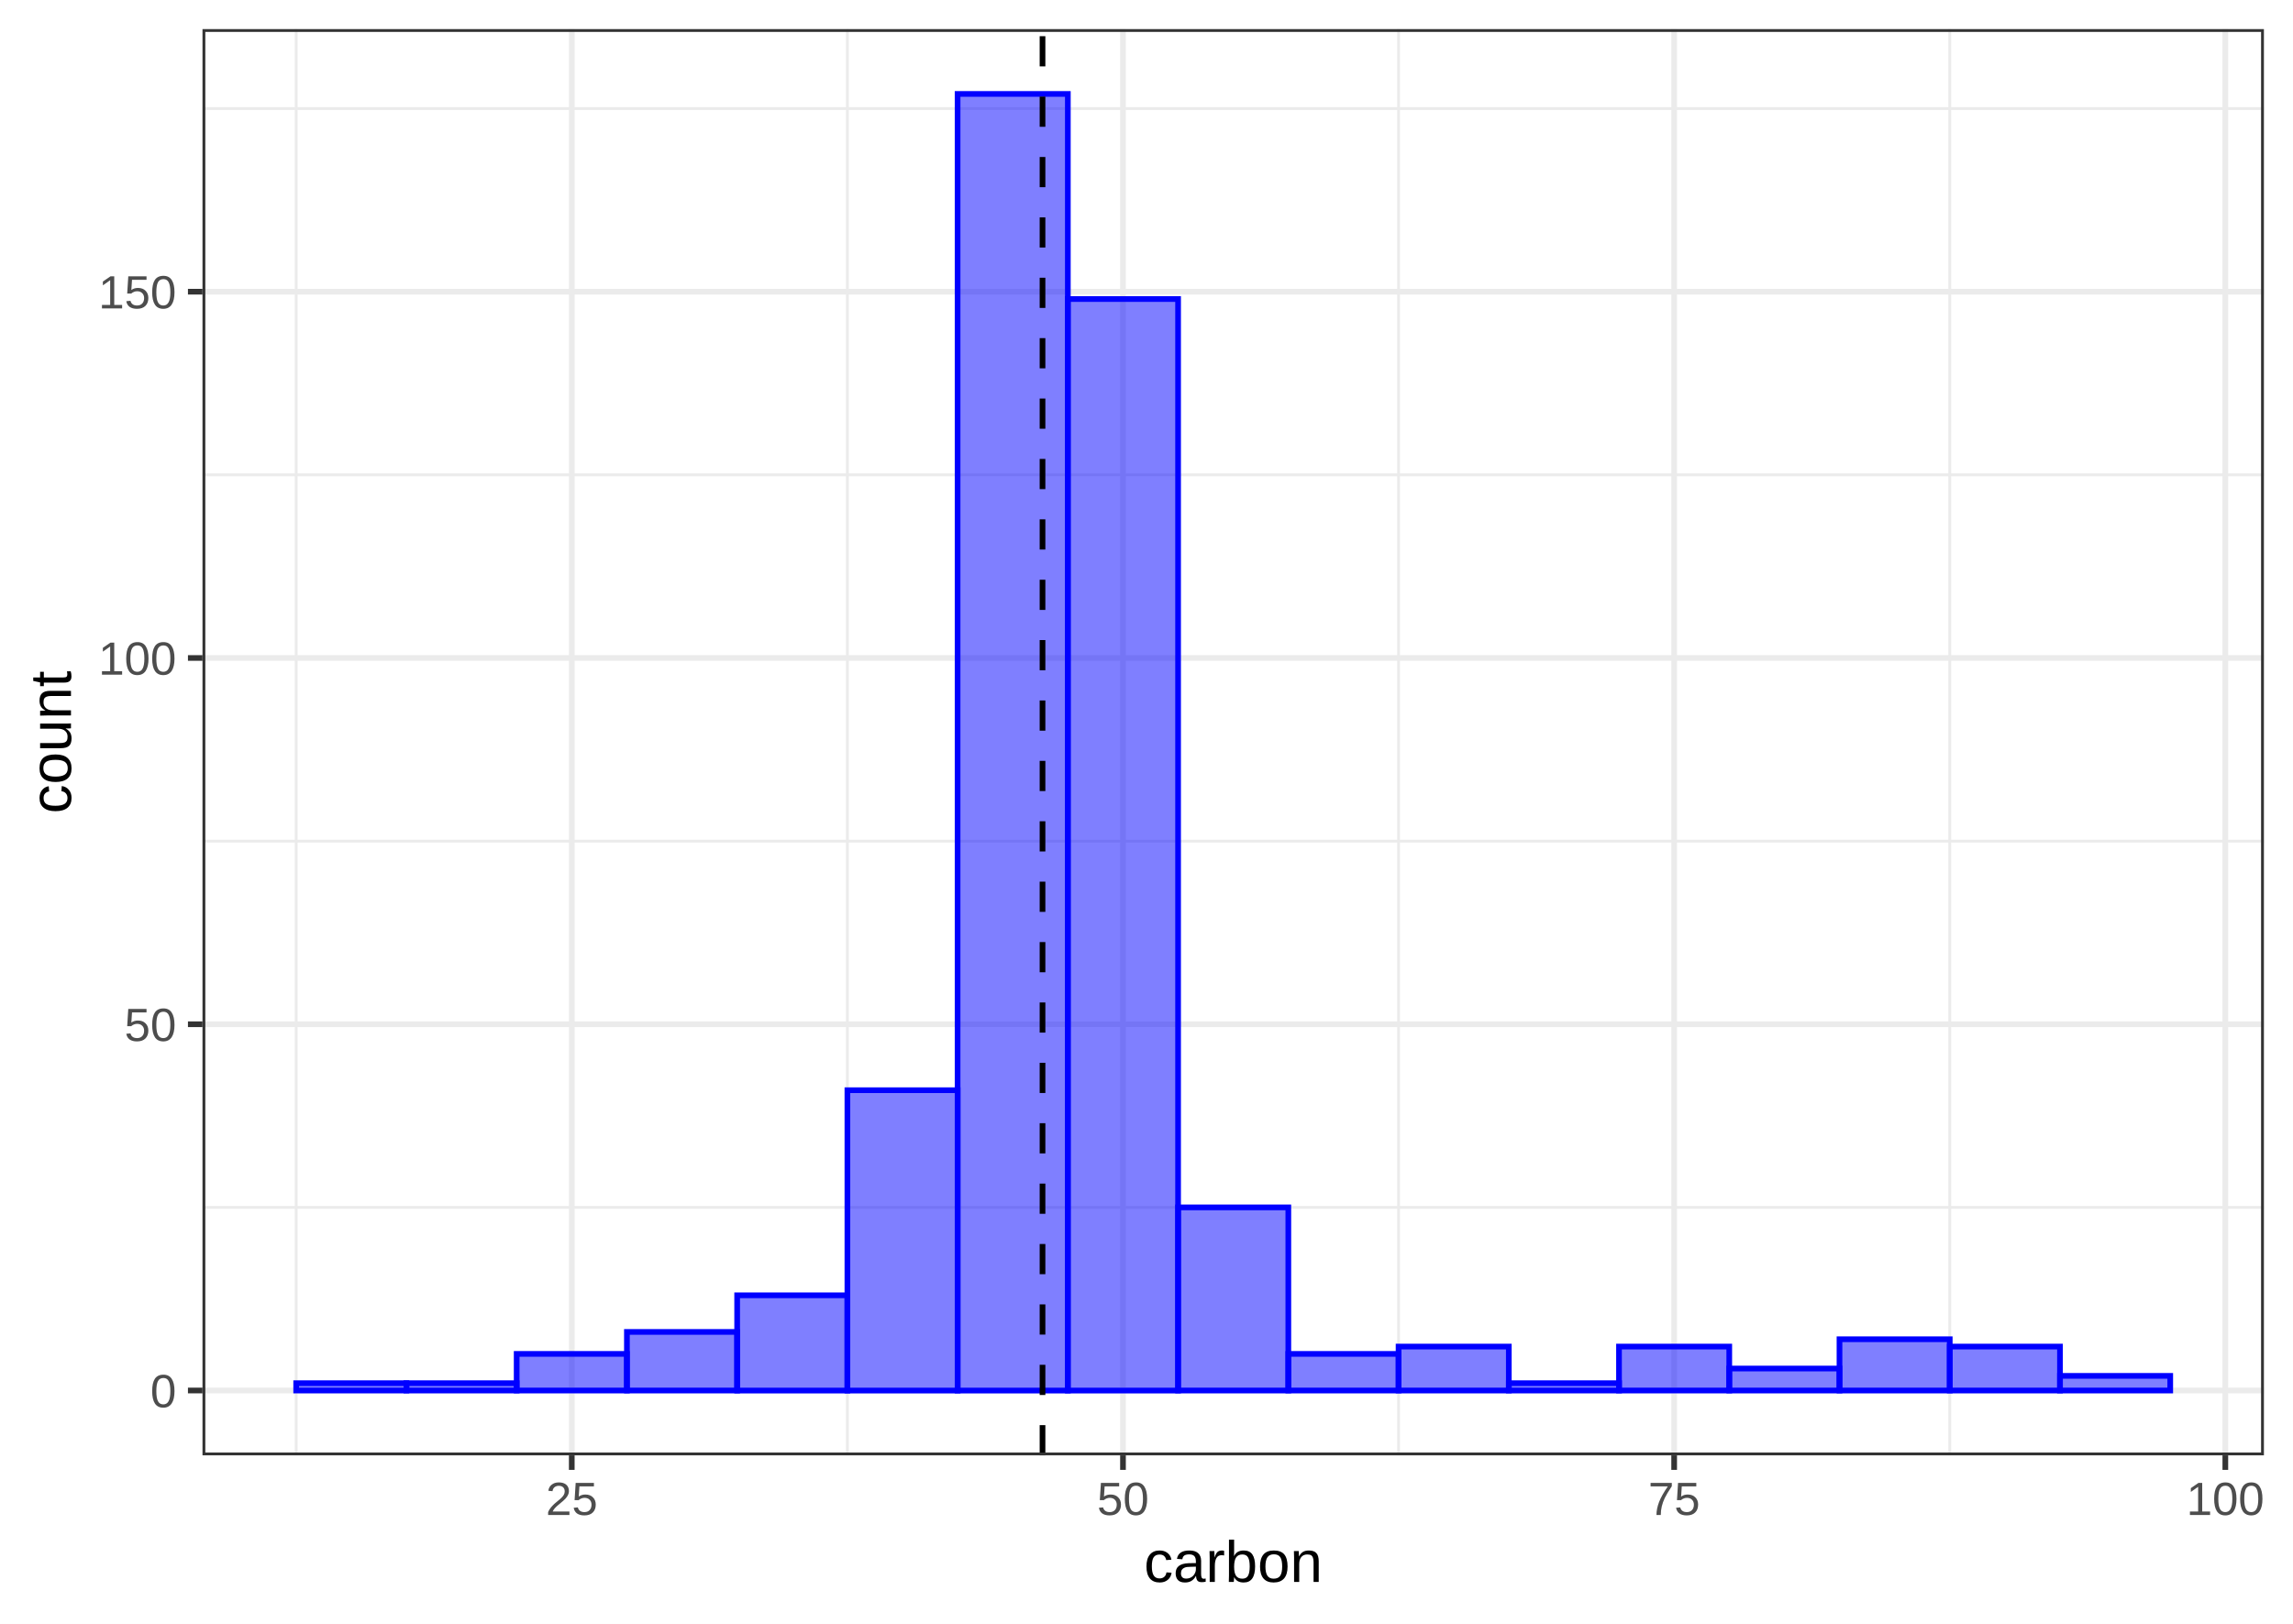
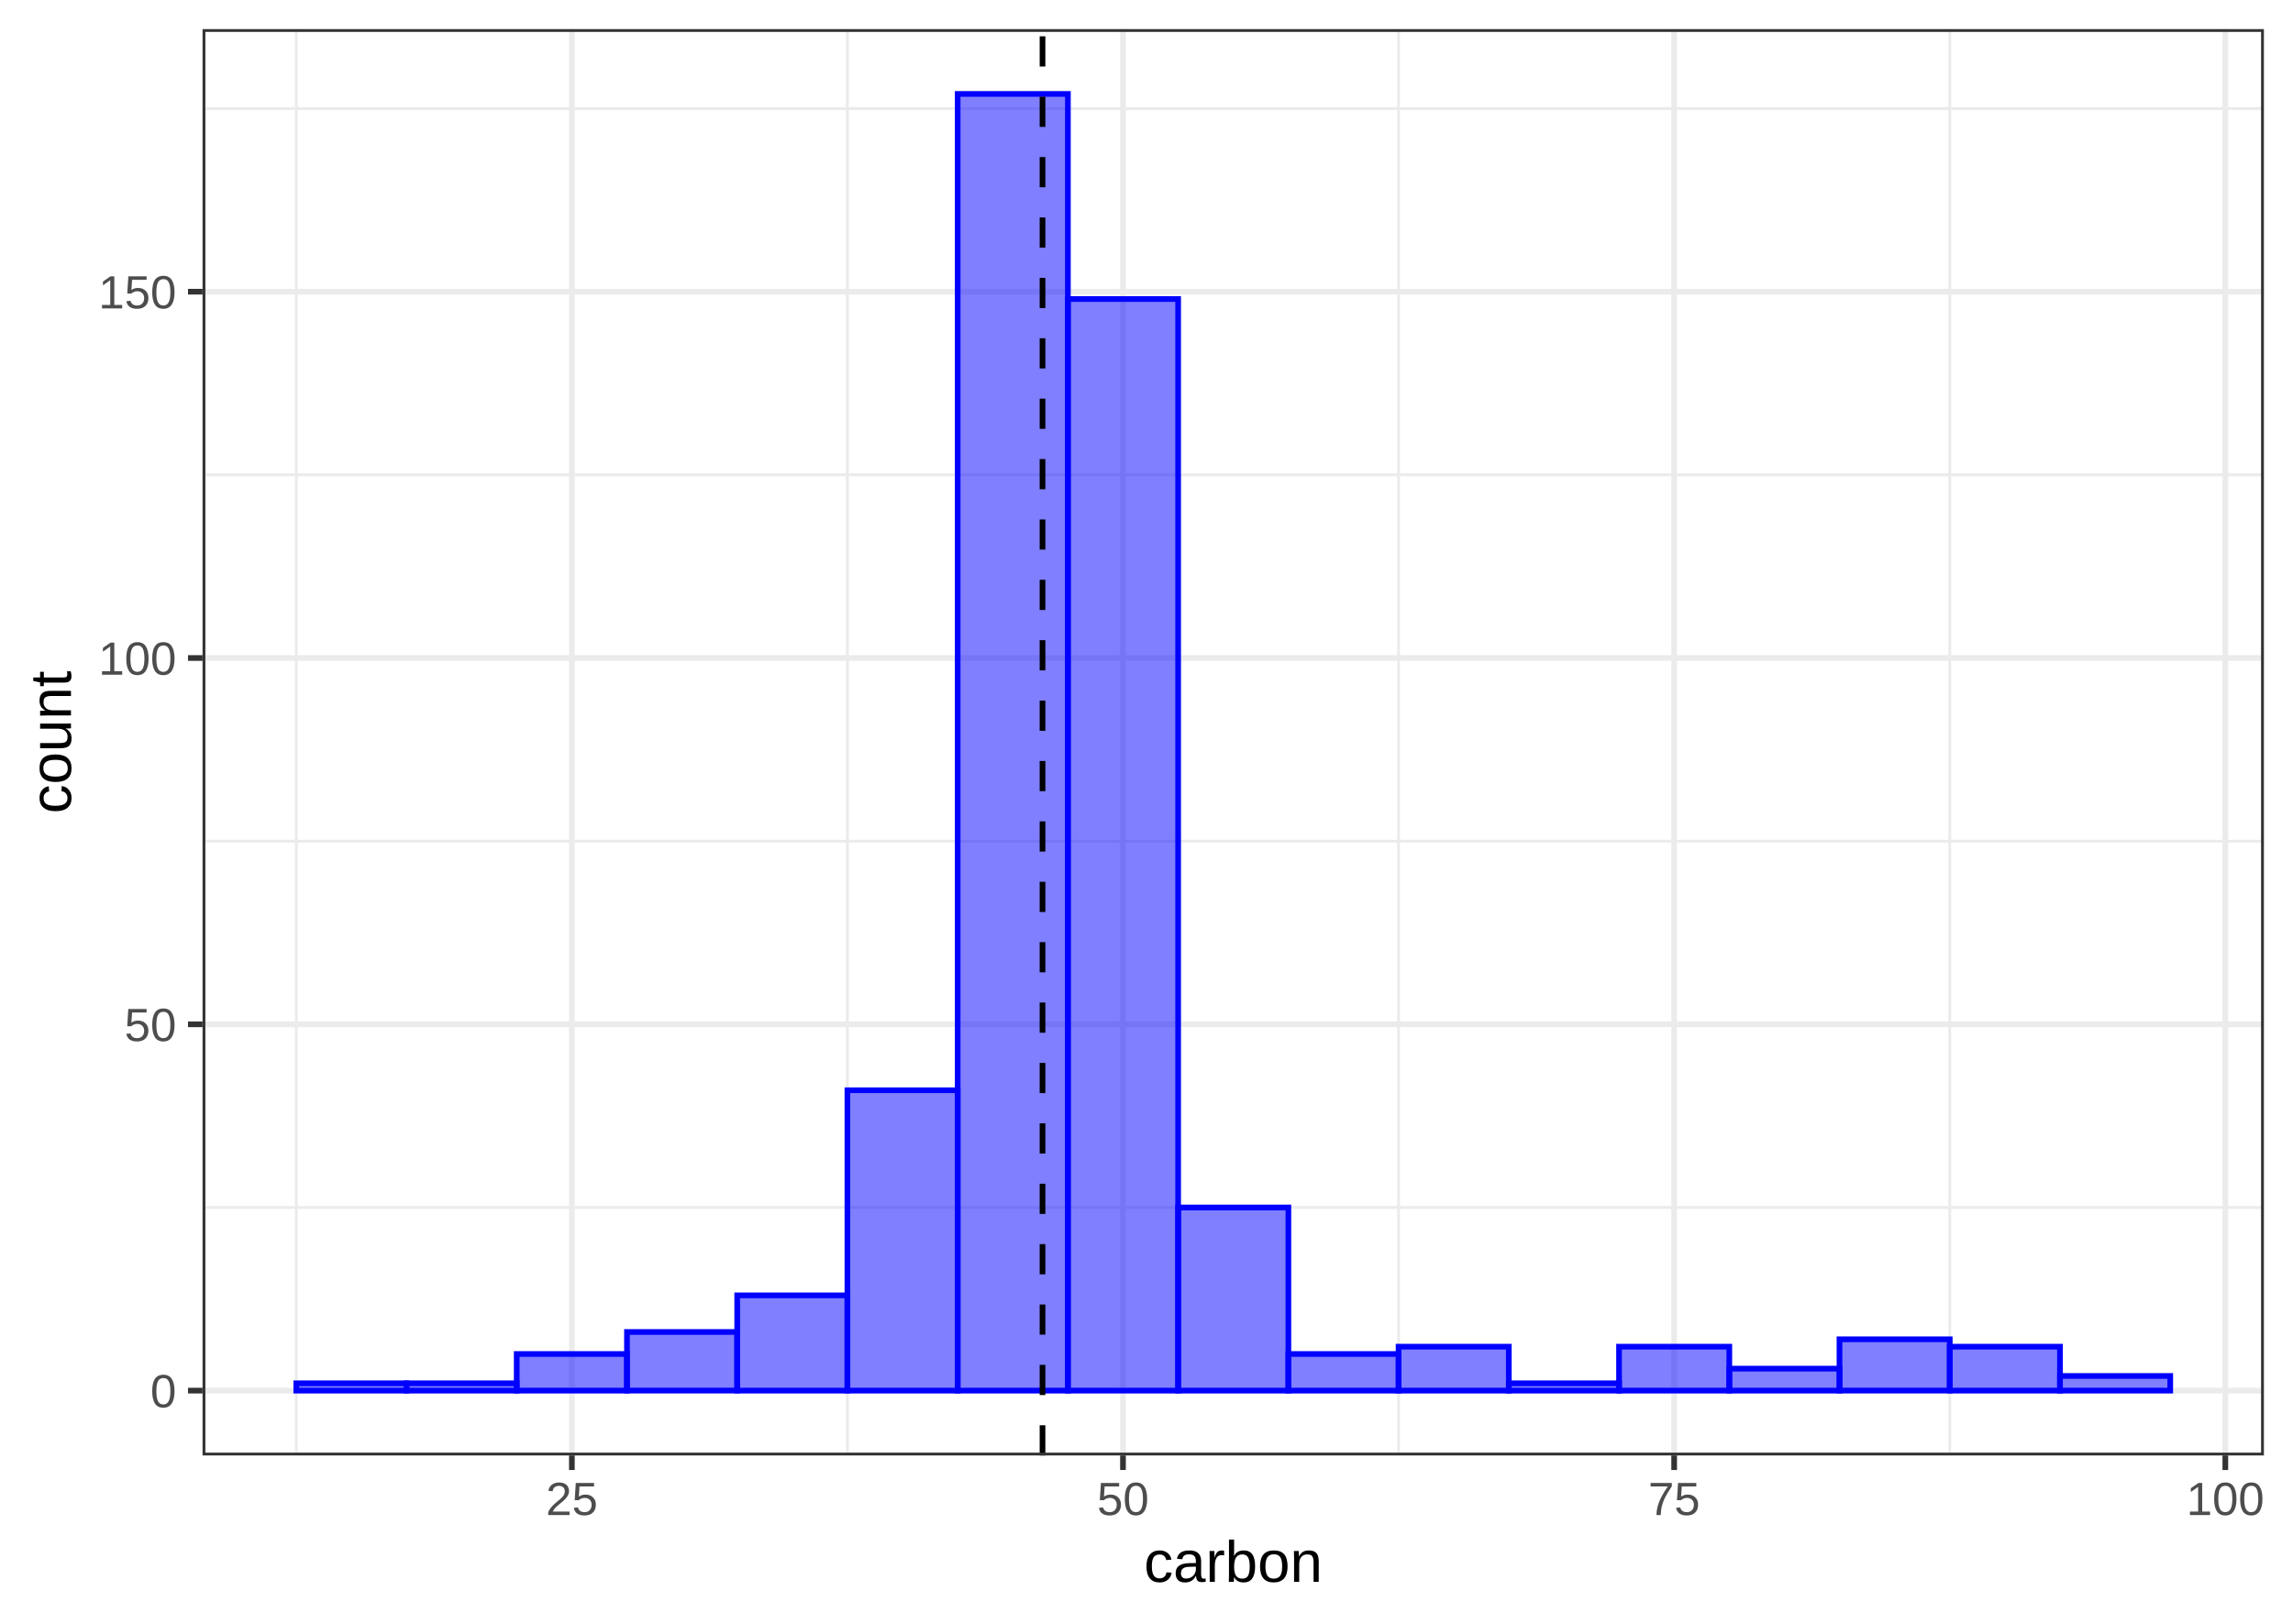
<svg xmlns="http://www.w3.org/2000/svg" class="svglite" width="432.00pt" height="306.00pt" viewBox="0 0 432.00 306.00">
  <defs>
    <style type="text/css">
    .svglite line, .svglite polyline, .svglite polygon, .svglite path, .svglite rect, .svglite circle {
      fill: none;
      stroke: #000000;
      stroke-linecap: round;
      stroke-linejoin: round;
      stroke-miterlimit: 10.00;
    }
    .svglite text {
      white-space: pre;
    }
  </style>
  </defs>
  <rect width="100%" height="100%" style="stroke: none; fill: none;" />
  <defs>
    <clipPath id="cpMC4wMHw0MzIuMDB8MC4wMHwzMDYuMDA=">
      <rect x="0.00" y="0.00" width="432.00" height="306.00" />
    </clipPath>
  </defs>
  <g clip-path="url(#cpMC4wMHw0MzIuMDB8MC4wMHwzMDYuMDA=)">
    <rect x="0.00" y="0.00" width="432.00" height="306.00" style="stroke-width: 1.07; stroke: #FFFFFF; fill: #FFFFFF;" />
  </g>
  <defs>
-     <clipPath id="cpMzguMTV8NDI2LjUyfDUuNDh8Mjc0LjI1">
-       <rect x="38.15" y="5.48" width="388.37" height="268.77" />
+     <clipPath id="cpMzguMTZ8NDI2LjUyfDUuNDh8Mjc0LjI3">
+       <rect x="38.16" y="5.48" width="388.36" height="268.79" />
    </clipPath>
  </defs>
-   <g clip-path="url(#cpMzguMTV8NDI2LjUyfDUuNDh8Mjc0LjI1)">
-     <rect x="38.15" y="5.48" width="388.37" height="268.77" style="stroke-width: 1.07; stroke: none; fill: #FFFFFF;" />
-     <polyline points="38.15,227.52 426.52,227.52 " style="stroke-width: 0.53; stroke: #EBEBEB; stroke-linecap: butt;" />
-     <polyline points="38.15,158.50 426.52,158.50 " style="stroke-width: 0.53; stroke: #EBEBEB; stroke-linecap: butt;" />
-     <polyline points="38.15,89.48 426.52,89.48 " style="stroke-width: 0.53; stroke: #EBEBEB; stroke-linecap: butt;" />
-     <polyline points="38.15,20.46 426.52,20.46 " style="stroke-width: 0.53; stroke: #EBEBEB; stroke-linecap: butt;" />
-     <polyline points="55.80,274.25 55.80,5.48 " style="stroke-width: 0.53; stroke: #EBEBEB; stroke-linecap: butt;" />
-     <polyline points="159.65,274.25 159.65,5.48 " style="stroke-width: 0.53; stroke: #EBEBEB; stroke-linecap: butt;" />
-     <polyline points="263.49,274.25 263.49,5.48 " style="stroke-width: 0.53; stroke: #EBEBEB; stroke-linecap: butt;" />
-     <polyline points="367.33,274.25 367.33,5.48 " style="stroke-width: 0.53; stroke: #EBEBEB; stroke-linecap: butt;" />
-     <polyline points="38.15,262.03 426.52,262.03 " style="stroke-width: 1.07; stroke: #EBEBEB; stroke-linecap: butt;" />
-     <polyline points="38.15,193.01 426.52,193.01 " style="stroke-width: 1.07; stroke: #EBEBEB; stroke-linecap: butt;" />
-     <polyline points="38.15,123.99 426.52,123.99 " style="stroke-width: 1.07; stroke: #EBEBEB; stroke-linecap: butt;" />
-     <polyline points="38.15,54.97 426.52,54.97 " style="stroke-width: 1.07; stroke: #EBEBEB; stroke-linecap: butt;" />
-     <polyline points="107.72,274.25 107.72,5.48 " style="stroke-width: 1.07; stroke: #EBEBEB; stroke-linecap: butt;" />
-     <polyline points="211.57,274.25 211.57,5.48 " style="stroke-width: 1.07; stroke: #EBEBEB; stroke-linecap: butt;" />
-     <polyline points="315.41,274.25 315.41,5.48 " style="stroke-width: 1.07; stroke: #EBEBEB; stroke-linecap: butt;" />
-     <polyline points="419.25,274.25 419.25,5.48 " style="stroke-width: 1.07; stroke: #EBEBEB; stroke-linecap: butt;" />
-     <rect x="55.80" y="260.65" width="20.77" height="1.38" style="stroke-width: 1.07; stroke: #0000FF; stroke-linecap: butt; stroke-linejoin: miter; fill: #0000FF; fill-opacity: 0.50;" />
-     <rect x="76.57" y="260.65" width="20.77" height="1.38" style="stroke-width: 1.07; stroke: #0000FF; stroke-linecap: butt; stroke-linejoin: miter; fill: #0000FF; fill-opacity: 0.50;" />
-     <rect x="97.34" y="255.13" width="20.77" height="6.90" style="stroke-width: 1.07; stroke: #0000FF; stroke-linecap: butt; stroke-linejoin: miter; fill: #0000FF; fill-opacity: 0.50;" />
-     <rect x="118.11" y="250.99" width="20.77" height="11.04" style="stroke-width: 1.07; stroke: #0000FF; stroke-linecap: butt; stroke-linejoin: miter; fill: #0000FF; fill-opacity: 0.50;" />
-     <rect x="138.88" y="244.09" width="20.77" height="17.95" style="stroke-width: 1.07; stroke: #0000FF; stroke-linecap: butt; stroke-linejoin: miter; fill: #0000FF; fill-opacity: 0.50;" />
-     <rect x="159.65" y="205.44" width="20.77" height="56.60" style="stroke-width: 1.07; stroke: #0000FF; stroke-linecap: butt; stroke-linejoin: miter; fill: #0000FF; fill-opacity: 0.50;" />
-     <rect x="180.41" y="17.70" width="20.77" height="244.34" style="stroke-width: 1.07; stroke: #0000FF; stroke-linecap: butt; stroke-linejoin: miter; fill: #0000FF; fill-opacity: 0.50;" />
-     <rect x="201.18" y="56.35" width="20.77" height="205.69" style="stroke-width: 1.07; stroke: #0000FF; stroke-linecap: butt; stroke-linejoin: miter; fill: #0000FF; fill-opacity: 0.50;" />
-     <rect x="221.95" y="227.52" width="20.77" height="34.51" style="stroke-width: 1.07; stroke: #0000FF; stroke-linecap: butt; stroke-linejoin: miter; fill: #0000FF; fill-opacity: 0.50;" />
-     <rect x="242.72" y="255.13" width="20.77" height="6.90" style="stroke-width: 1.07; stroke: #0000FF; stroke-linecap: butt; stroke-linejoin: miter; fill: #0000FF; fill-opacity: 0.50;" />
-     <rect x="263.49" y="253.75" width="20.77" height="8.28" style="stroke-width: 1.07; stroke: #0000FF; stroke-linecap: butt; stroke-linejoin: miter; fill: #0000FF; fill-opacity: 0.50;" />
-     <rect x="284.26" y="260.65" width="20.77" height="1.38" style="stroke-width: 1.07; stroke: #0000FF; stroke-linecap: butt; stroke-linejoin: miter; fill: #0000FF; fill-opacity: 0.50;" />
-     <rect x="305.02" y="253.75" width="20.77" height="8.28" style="stroke-width: 1.07; stroke: #0000FF; stroke-linecap: butt; stroke-linejoin: miter; fill: #0000FF; fill-opacity: 0.50;" />
-     <rect x="325.79" y="257.89" width="20.77" height="4.14" style="stroke-width: 1.07; stroke: #0000FF; stroke-linecap: butt; stroke-linejoin: miter; fill: #0000FF; fill-opacity: 0.50;" />
-     <rect x="346.56" y="252.37" width="20.77" height="9.66" style="stroke-width: 1.07; stroke: #0000FF; stroke-linecap: butt; stroke-linejoin: miter; fill: #0000FF; fill-opacity: 0.50;" />
-     <rect x="367.33" y="253.75" width="20.77" height="8.28" style="stroke-width: 1.07; stroke: #0000FF; stroke-linecap: butt; stroke-linejoin: miter; fill: #0000FF; fill-opacity: 0.50;" />
-     <rect x="388.10" y="259.27" width="20.77" height="2.76" style="stroke-width: 1.07; stroke: #0000FF; stroke-linecap: butt; stroke-linejoin: miter; fill: #0000FF; fill-opacity: 0.50;" />
-     <line x1="196.41" y1="274.25" x2="196.41" y2="5.48" style="stroke-width: 1.07; stroke-dasharray: 5.69,5.69; stroke-linecap: butt;" />
-     <rect x="38.15" y="5.48" width="388.37" height="268.77" style="stroke-width: 1.07; stroke: #333333;" />
+   <g clip-path="url(#cpMzguMTZ8NDI2LjUyfDUuNDh8Mjc0LjI3)">
+     <rect x="38.16" y="5.48" width="388.36" height="268.79" style="stroke-width: 1.07; stroke: none; fill: #FFFFFF;" />
+     <polyline points="38.16,227.54 426.52,227.54 " style="stroke-width: 0.53; stroke: #EBEBEB; stroke-linecap: butt;" />
+     <polyline points="38.16,158.51 426.52,158.51 " style="stroke-width: 0.53; stroke: #EBEBEB; stroke-linecap: butt;" />
+     <polyline points="38.16,89.48 426.52,89.48 " style="stroke-width: 0.53; stroke: #EBEBEB; stroke-linecap: butt;" />
+     <polyline points="38.16,20.46 426.52,20.46 " style="stroke-width: 0.53; stroke: #EBEBEB; stroke-linecap: butt;" />
+     <polyline points="55.82,274.27 55.82,5.48 " style="stroke-width: 0.53; stroke: #EBEBEB; stroke-linecap: butt;" />
+     <polyline points="159.65,274.27 159.65,5.48 " style="stroke-width: 0.53; stroke: #EBEBEB; stroke-linecap: butt;" />
+     <polyline points="263.49,274.27 263.49,5.48 " style="stroke-width: 0.53; stroke: #EBEBEB; stroke-linecap: butt;" />
+     <polyline points="367.33,274.27 367.33,5.48 " style="stroke-width: 0.53; stroke: #EBEBEB; stroke-linecap: butt;" />
+     <polyline points="38.16,262.05 426.52,262.05 " style="stroke-width: 1.07; stroke: #EBEBEB; stroke-linecap: butt;" />
+     <polyline points="38.16,193.02 426.52,193.02 " style="stroke-width: 1.07; stroke: #EBEBEB; stroke-linecap: butt;" />
+     <polyline points="38.16,124.00 426.52,124.00 " style="stroke-width: 1.07; stroke: #EBEBEB; stroke-linecap: butt;" />
+     <polyline points="38.16,54.97 426.52,54.97 " style="stroke-width: 1.07; stroke: #EBEBEB; stroke-linecap: butt;" />
+     <polyline points="107.74,274.27 107.74,5.48 " style="stroke-width: 1.07; stroke: #EBEBEB; stroke-linecap: butt;" />
+     <polyline points="211.57,274.27 211.57,5.48 " style="stroke-width: 1.07; stroke: #EBEBEB; stroke-linecap: butt;" />
+     <polyline points="315.41,274.27 315.41,5.48 " style="stroke-width: 1.07; stroke: #EBEBEB; stroke-linecap: butt;" />
+     <polyline points="419.25,274.27 419.25,5.48 " style="stroke-width: 1.07; stroke: #EBEBEB; stroke-linecap: butt;" />
+     <rect x="55.82" y="260.67" width="20.77" height="1.38" style="stroke-width: 1.07; stroke: #0000FF; stroke-linecap: butt; stroke-linejoin: miter; fill: #0000FF; fill-opacity: 0.50;" />
+     <rect x="76.58" y="260.67" width="20.77" height="1.38" style="stroke-width: 1.07; stroke: #0000FF; stroke-linecap: butt; stroke-linejoin: miter; fill: #0000FF; fill-opacity: 0.50;" />
+     <rect x="97.35" y="255.15" width="20.77" height="6.90" style="stroke-width: 1.07; stroke: #0000FF; stroke-linecap: butt; stroke-linejoin: miter; fill: #0000FF; fill-opacity: 0.50;" />
+     <rect x="118.12" y="251.00" width="20.77" height="11.04" style="stroke-width: 1.07; stroke: #0000FF; stroke-linecap: butt; stroke-linejoin: miter; fill: #0000FF; fill-opacity: 0.50;" />
+     <rect x="138.89" y="244.10" width="20.77" height="17.95" style="stroke-width: 1.07; stroke: #0000FF; stroke-linecap: butt; stroke-linejoin: miter; fill: #0000FF; fill-opacity: 0.50;" />
+     <rect x="159.65" y="205.45" width="20.77" height="56.60" style="stroke-width: 1.07; stroke: #0000FF; stroke-linecap: butt; stroke-linejoin: miter; fill: #0000FF; fill-opacity: 0.50;" />
+     <rect x="180.42" y="17.70" width="20.77" height="244.35" style="stroke-width: 1.07; stroke: #0000FF; stroke-linecap: butt; stroke-linejoin: miter; fill: #0000FF; fill-opacity: 0.50;" />
+     <rect x="201.19" y="56.35" width="20.77" height="205.70" style="stroke-width: 1.07; stroke: #0000FF; stroke-linecap: butt; stroke-linejoin: miter; fill: #0000FF; fill-opacity: 0.50;" />
+     <rect x="221.96" y="227.54" width="20.77" height="34.51" style="stroke-width: 1.07; stroke: #0000FF; stroke-linecap: butt; stroke-linejoin: miter; fill: #0000FF; fill-opacity: 0.50;" />
+     <rect x="242.73" y="255.15" width="20.77" height="6.90" style="stroke-width: 1.07; stroke: #0000FF; stroke-linecap: butt; stroke-linejoin: miter; fill: #0000FF; fill-opacity: 0.50;" />
+     <rect x="263.49" y="253.77" width="20.77" height="8.28" style="stroke-width: 1.07; stroke: #0000FF; stroke-linecap: butt; stroke-linejoin: miter; fill: #0000FF; fill-opacity: 0.50;" />
+     <rect x="284.26" y="260.67" width="20.77" height="1.38" style="stroke-width: 1.07; stroke: #0000FF; stroke-linecap: butt; stroke-linejoin: miter; fill: #0000FF; fill-opacity: 0.50;" />
+     <rect x="305.03" y="253.77" width="20.77" height="8.28" style="stroke-width: 1.07; stroke: #0000FF; stroke-linecap: butt; stroke-linejoin: miter; fill: #0000FF; fill-opacity: 0.50;" />
+     <rect x="325.80" y="257.91" width="20.77" height="4.14" style="stroke-width: 1.07; stroke: #0000FF; stroke-linecap: butt; stroke-linejoin: miter; fill: #0000FF; fill-opacity: 0.50;" />
+     <rect x="346.56" y="252.38" width="20.77" height="9.66" style="stroke-width: 1.07; stroke: #0000FF; stroke-linecap: butt; stroke-linejoin: miter; fill: #0000FF; fill-opacity: 0.50;" />
+     <rect x="367.33" y="253.77" width="20.77" height="8.28" style="stroke-width: 1.07; stroke: #0000FF; stroke-linecap: butt; stroke-linejoin: miter; fill: #0000FF; fill-opacity: 0.50;" />
+     <rect x="388.10" y="259.29" width="20.77" height="2.76" style="stroke-width: 1.07; stroke: #0000FF; stroke-linecap: butt; stroke-linejoin: miter; fill: #0000FF; fill-opacity: 0.50;" />
+     <line x1="196.41" y1="274.27" x2="196.41" y2="5.48" style="stroke-width: 1.07; stroke-dasharray: 5.69,5.69; stroke-linecap: butt;" />
+     <rect x="38.16" y="5.48" width="388.36" height="268.79" style="stroke-width: 1.07; stroke: #333333;" />
  </g>
  <g clip-path="url(#cpMC4wMHw0MzIuMDB8MC4wMHwzMDYuMDA=)">
-     <text x="33.22" y="265.19" text-anchor="end" style="font-size: 8.80px;fill: #4D4D4D; font-family: &quot;Arial&quot;;" textLength="4.90px" lengthAdjust="spacingAndGlyphs">0</text>
-     <text x="33.22" y="196.17" text-anchor="end" style="font-size: 8.80px;fill: #4D4D4D; font-family: &quot;Arial&quot;;" textLength="9.79px" lengthAdjust="spacingAndGlyphs">50</text>
-     <text x="33.22" y="127.14" text-anchor="end" style="font-size: 8.80px;fill: #4D4D4D; font-family: &quot;Arial&quot;;" textLength="14.69px" lengthAdjust="spacingAndGlyphs">100</text>
-     <text x="33.22" y="58.12" text-anchor="end" style="font-size: 8.80px;fill: #4D4D4D; font-family: &quot;Arial&quot;;" textLength="14.69px" lengthAdjust="spacingAndGlyphs">150</text>
-     <polyline points="35.41,262.03 38.15,262.03 " style="stroke-width: 1.07; stroke: #333333; stroke-linecap: butt;" />
-     <polyline points="35.41,193.01 38.15,193.01 " style="stroke-width: 1.07; stroke: #333333; stroke-linecap: butt;" />
-     <polyline points="35.41,123.99 38.15,123.99 " style="stroke-width: 1.07; stroke: #333333; stroke-linecap: butt;" />
-     <polyline points="35.41,54.97 38.15,54.97 " style="stroke-width: 1.07; stroke: #333333; stroke-linecap: butt;" />
-     <polyline points="107.72,276.99 107.72,274.25 " style="stroke-width: 1.07; stroke: #333333; stroke-linecap: butt;" />
-     <polyline points="211.57,276.99 211.57,274.25 " style="stroke-width: 1.07; stroke: #333333; stroke-linecap: butt;" />
-     <polyline points="315.41,276.99 315.41,274.25 " style="stroke-width: 1.07; stroke: #333333; stroke-linecap: butt;" />
-     <polyline points="419.25,276.99 419.25,274.25 " style="stroke-width: 1.07; stroke: #333333; stroke-linecap: butt;" />
-     <text x="107.72" y="285.49" text-anchor="middle" style="font-size: 8.80px;fill: #4D4D4D; font-family: &quot;Arial&quot;;" textLength="9.79px" lengthAdjust="spacingAndGlyphs">25</text>
-     <text x="211.57" y="285.49" text-anchor="middle" style="font-size: 8.80px;fill: #4D4D4D; font-family: &quot;Arial&quot;;" textLength="9.79px" lengthAdjust="spacingAndGlyphs">50</text>
-     <text x="315.41" y="285.49" text-anchor="middle" style="font-size: 8.80px;fill: #4D4D4D; font-family: &quot;Arial&quot;;" textLength="9.79px" lengthAdjust="spacingAndGlyphs">75</text>
-     <text x="419.25" y="285.49" text-anchor="middle" style="font-size: 8.80px;fill: #4D4D4D; font-family: &quot;Arial&quot;;" textLength="14.69px" lengthAdjust="spacingAndGlyphs">100</text>
-     <text x="232.34" y="298.10" text-anchor="middle" style="font-size: 11.00px; font-family: &quot;Arial&quot;;" textLength="33.65px" lengthAdjust="spacingAndGlyphs">carbon</text>
+     <text x="33.23" y="265.20" text-anchor="end" style="font-size: 8.80px;fill: #4D4D4D; font-family: &quot;Arial&quot;;" textLength="4.90px" lengthAdjust="spacingAndGlyphs">0</text>
+     <text x="33.23" y="196.18" text-anchor="end" style="font-size: 8.80px;fill: #4D4D4D; font-family: &quot;Arial&quot;;" textLength="9.79px" lengthAdjust="spacingAndGlyphs">50</text>
+     <text x="33.23" y="127.15" text-anchor="end" style="font-size: 8.80px;fill: #4D4D4D; font-family: &quot;Arial&quot;;" textLength="14.69px" lengthAdjust="spacingAndGlyphs">100</text>
+     <text x="33.23" y="58.12" text-anchor="end" style="font-size: 8.80px;fill: #4D4D4D; font-family: &quot;Arial&quot;;" textLength="14.69px" lengthAdjust="spacingAndGlyphs">150</text>
+     <polyline points="35.42,262.05 38.16,262.05 " style="stroke-width: 1.07; stroke: #333333; stroke-linecap: butt;" />
+     <polyline points="35.42,193.02 38.16,193.02 " style="stroke-width: 1.07; stroke: #333333; stroke-linecap: butt;" />
+     <polyline points="35.42,124.00 38.16,124.00 " style="stroke-width: 1.07; stroke: #333333; stroke-linecap: butt;" />
+     <polyline points="35.42,54.97 38.16,54.97 " style="stroke-width: 1.07; stroke: #333333; stroke-linecap: butt;" />
+     <polyline points="107.74,277.01 107.74,274.27 " style="stroke-width: 1.07; stroke: #333333; stroke-linecap: butt;" />
+     <polyline points="211.57,277.01 211.57,274.27 " style="stroke-width: 1.07; stroke: #333333; stroke-linecap: butt;" />
+     <polyline points="315.41,277.01 315.41,274.27 " style="stroke-width: 1.07; stroke: #333333; stroke-linecap: butt;" />
+     <polyline points="419.25,277.01 419.25,274.27 " style="stroke-width: 1.07; stroke: #333333; stroke-linecap: butt;" />
+     <text x="107.74" y="285.50" text-anchor="middle" style="font-size: 8.80px;fill: #4D4D4D; font-family: &quot;Arial&quot;;" textLength="9.79px" lengthAdjust="spacingAndGlyphs">25</text>
+     <text x="211.57" y="285.50" text-anchor="middle" style="font-size: 8.80px;fill: #4D4D4D; font-family: &quot;Arial&quot;;" textLength="9.79px" lengthAdjust="spacingAndGlyphs">50</text>
+     <text x="315.41" y="285.50" text-anchor="middle" style="font-size: 8.80px;fill: #4D4D4D; font-family: &quot;Arial&quot;;" textLength="9.79px" lengthAdjust="spacingAndGlyphs">75</text>
+     <text x="419.25" y="285.50" text-anchor="middle" style="font-size: 8.80px;fill: #4D4D4D; font-family: &quot;Arial&quot;;" textLength="14.69px" lengthAdjust="spacingAndGlyphs">100</text>
+     <text x="232.34" y="298.09" text-anchor="middle" style="font-size: 11.00px; font-family: &quot;Arial&quot;;" textLength="33.65px" lengthAdjust="spacingAndGlyphs">carbon</text>
    <text transform="translate(13.37,139.87) rotate(-90)" text-anchor="middle" style="font-size: 11.00px; font-family: &quot;Arial&quot;;" textLength="26.91px" lengthAdjust="spacingAndGlyphs">count</text>
  </g>
</svg>
